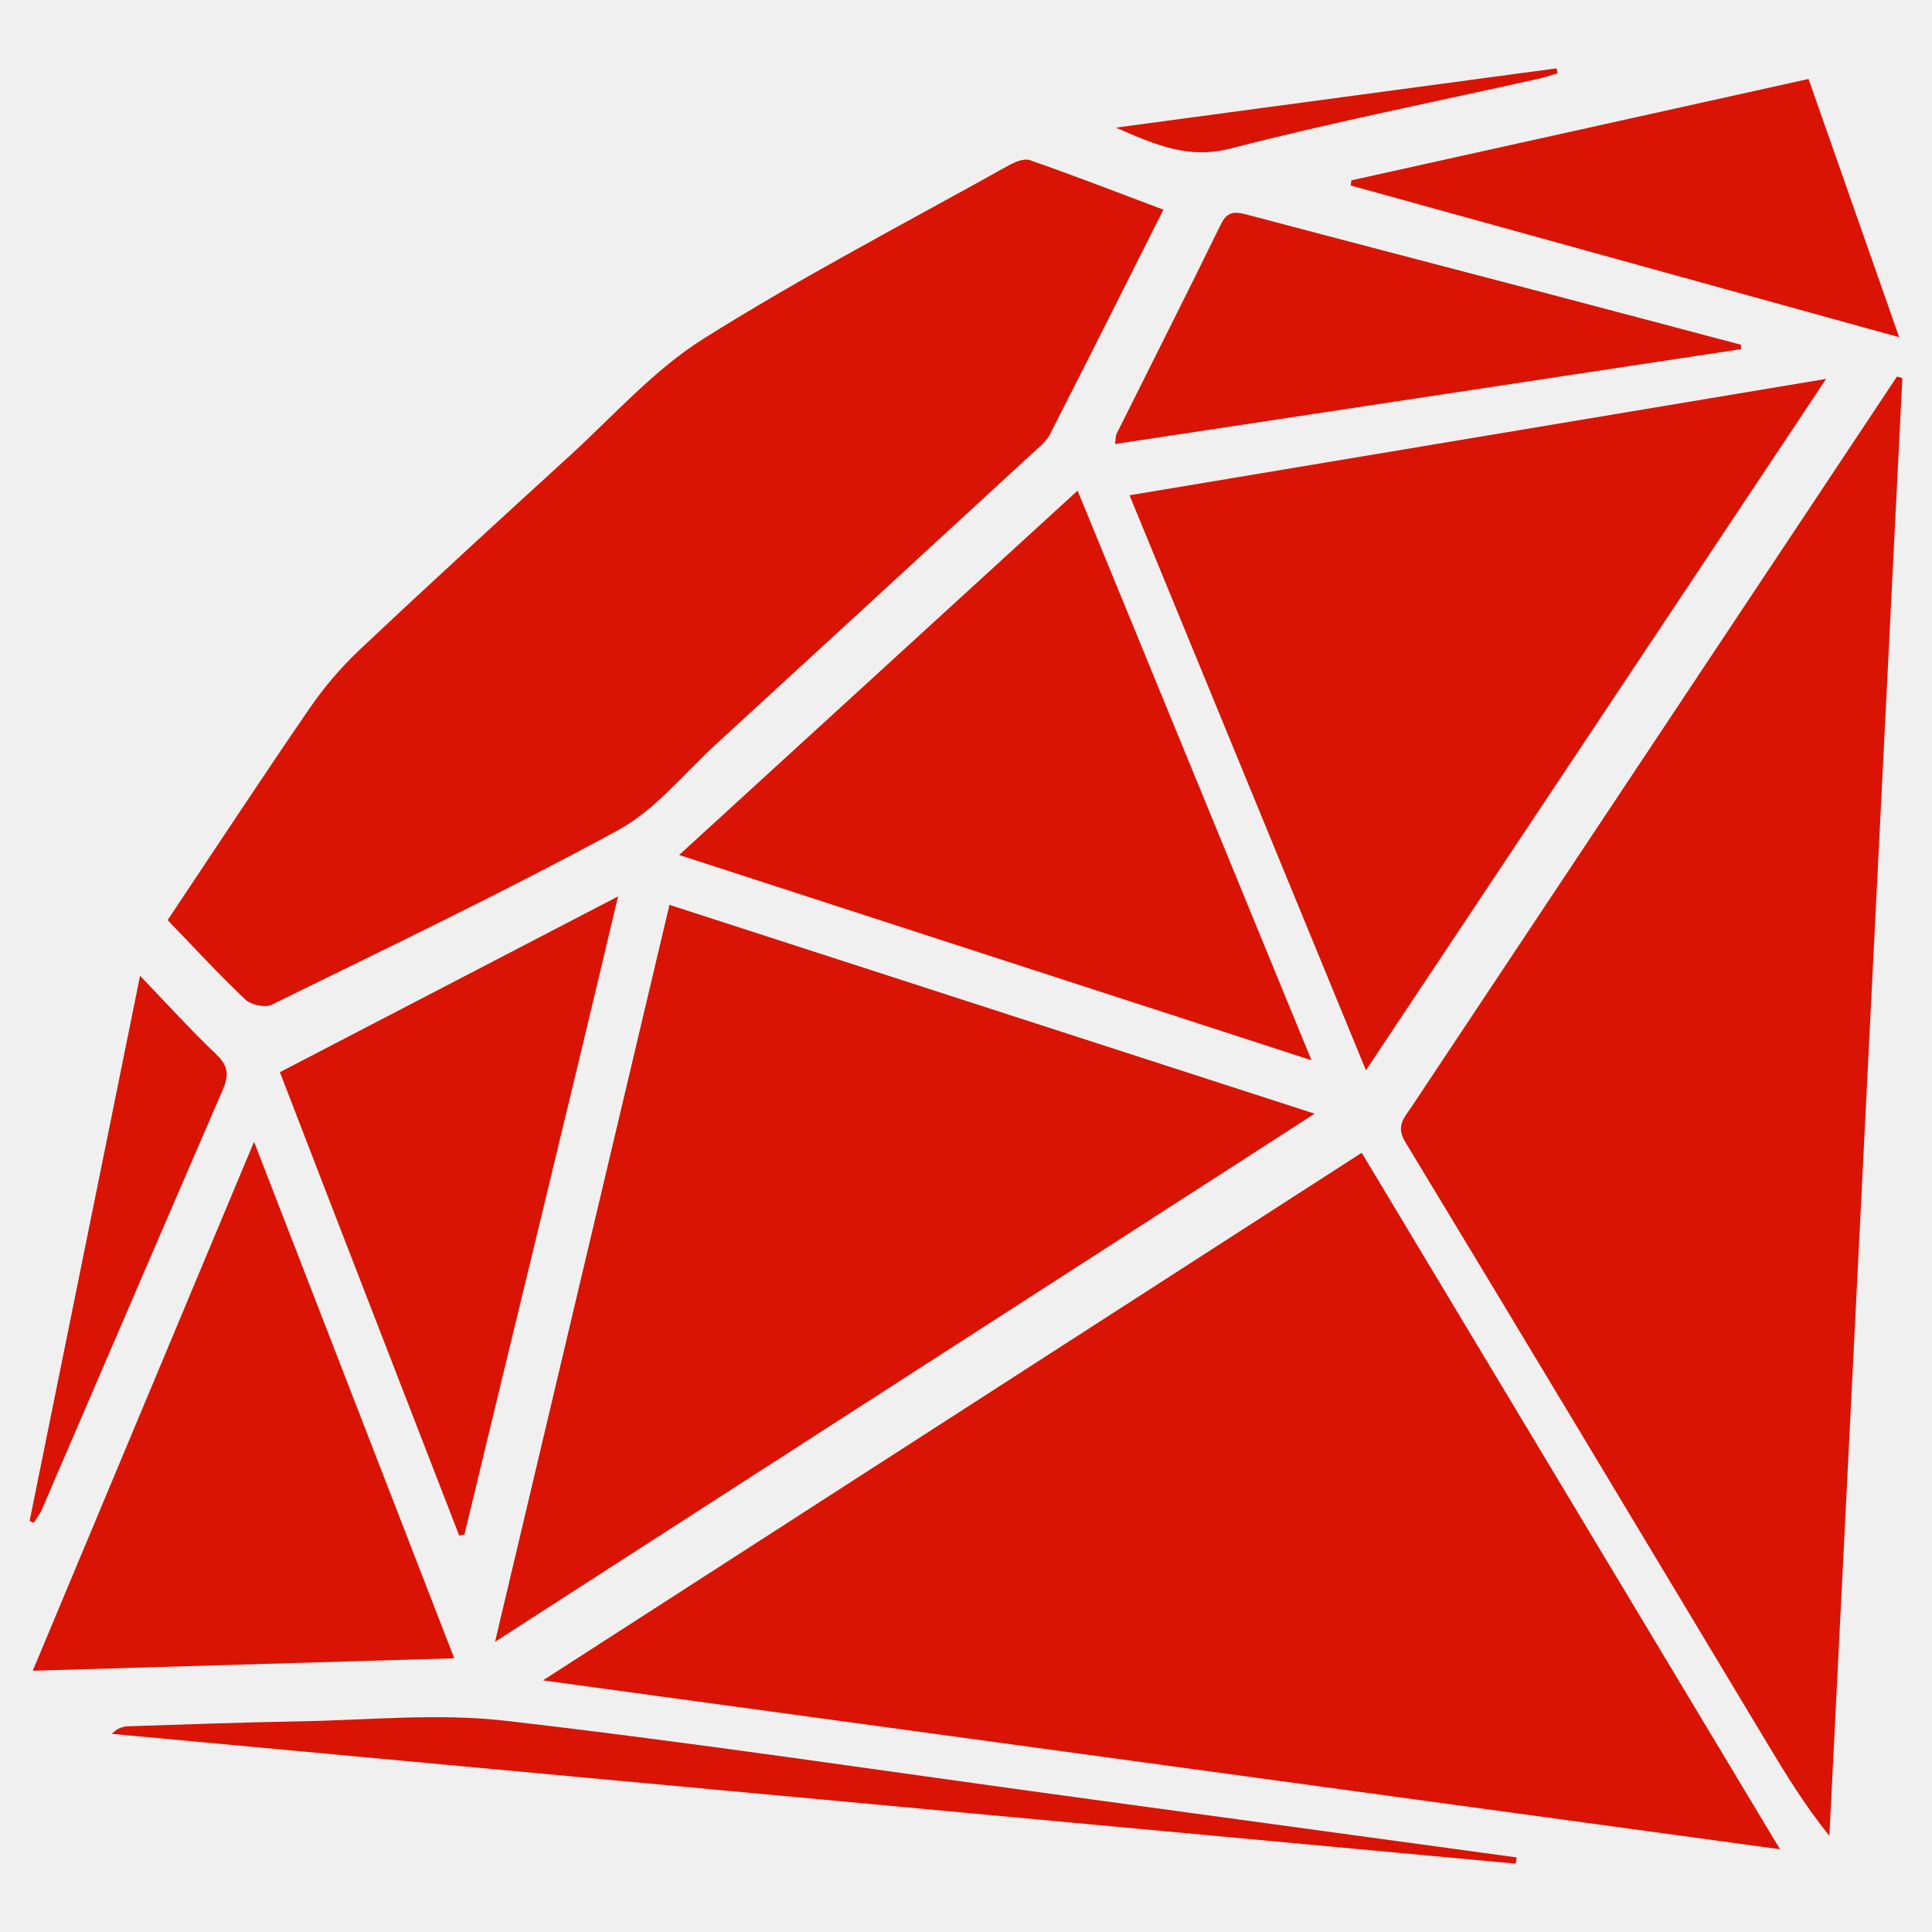
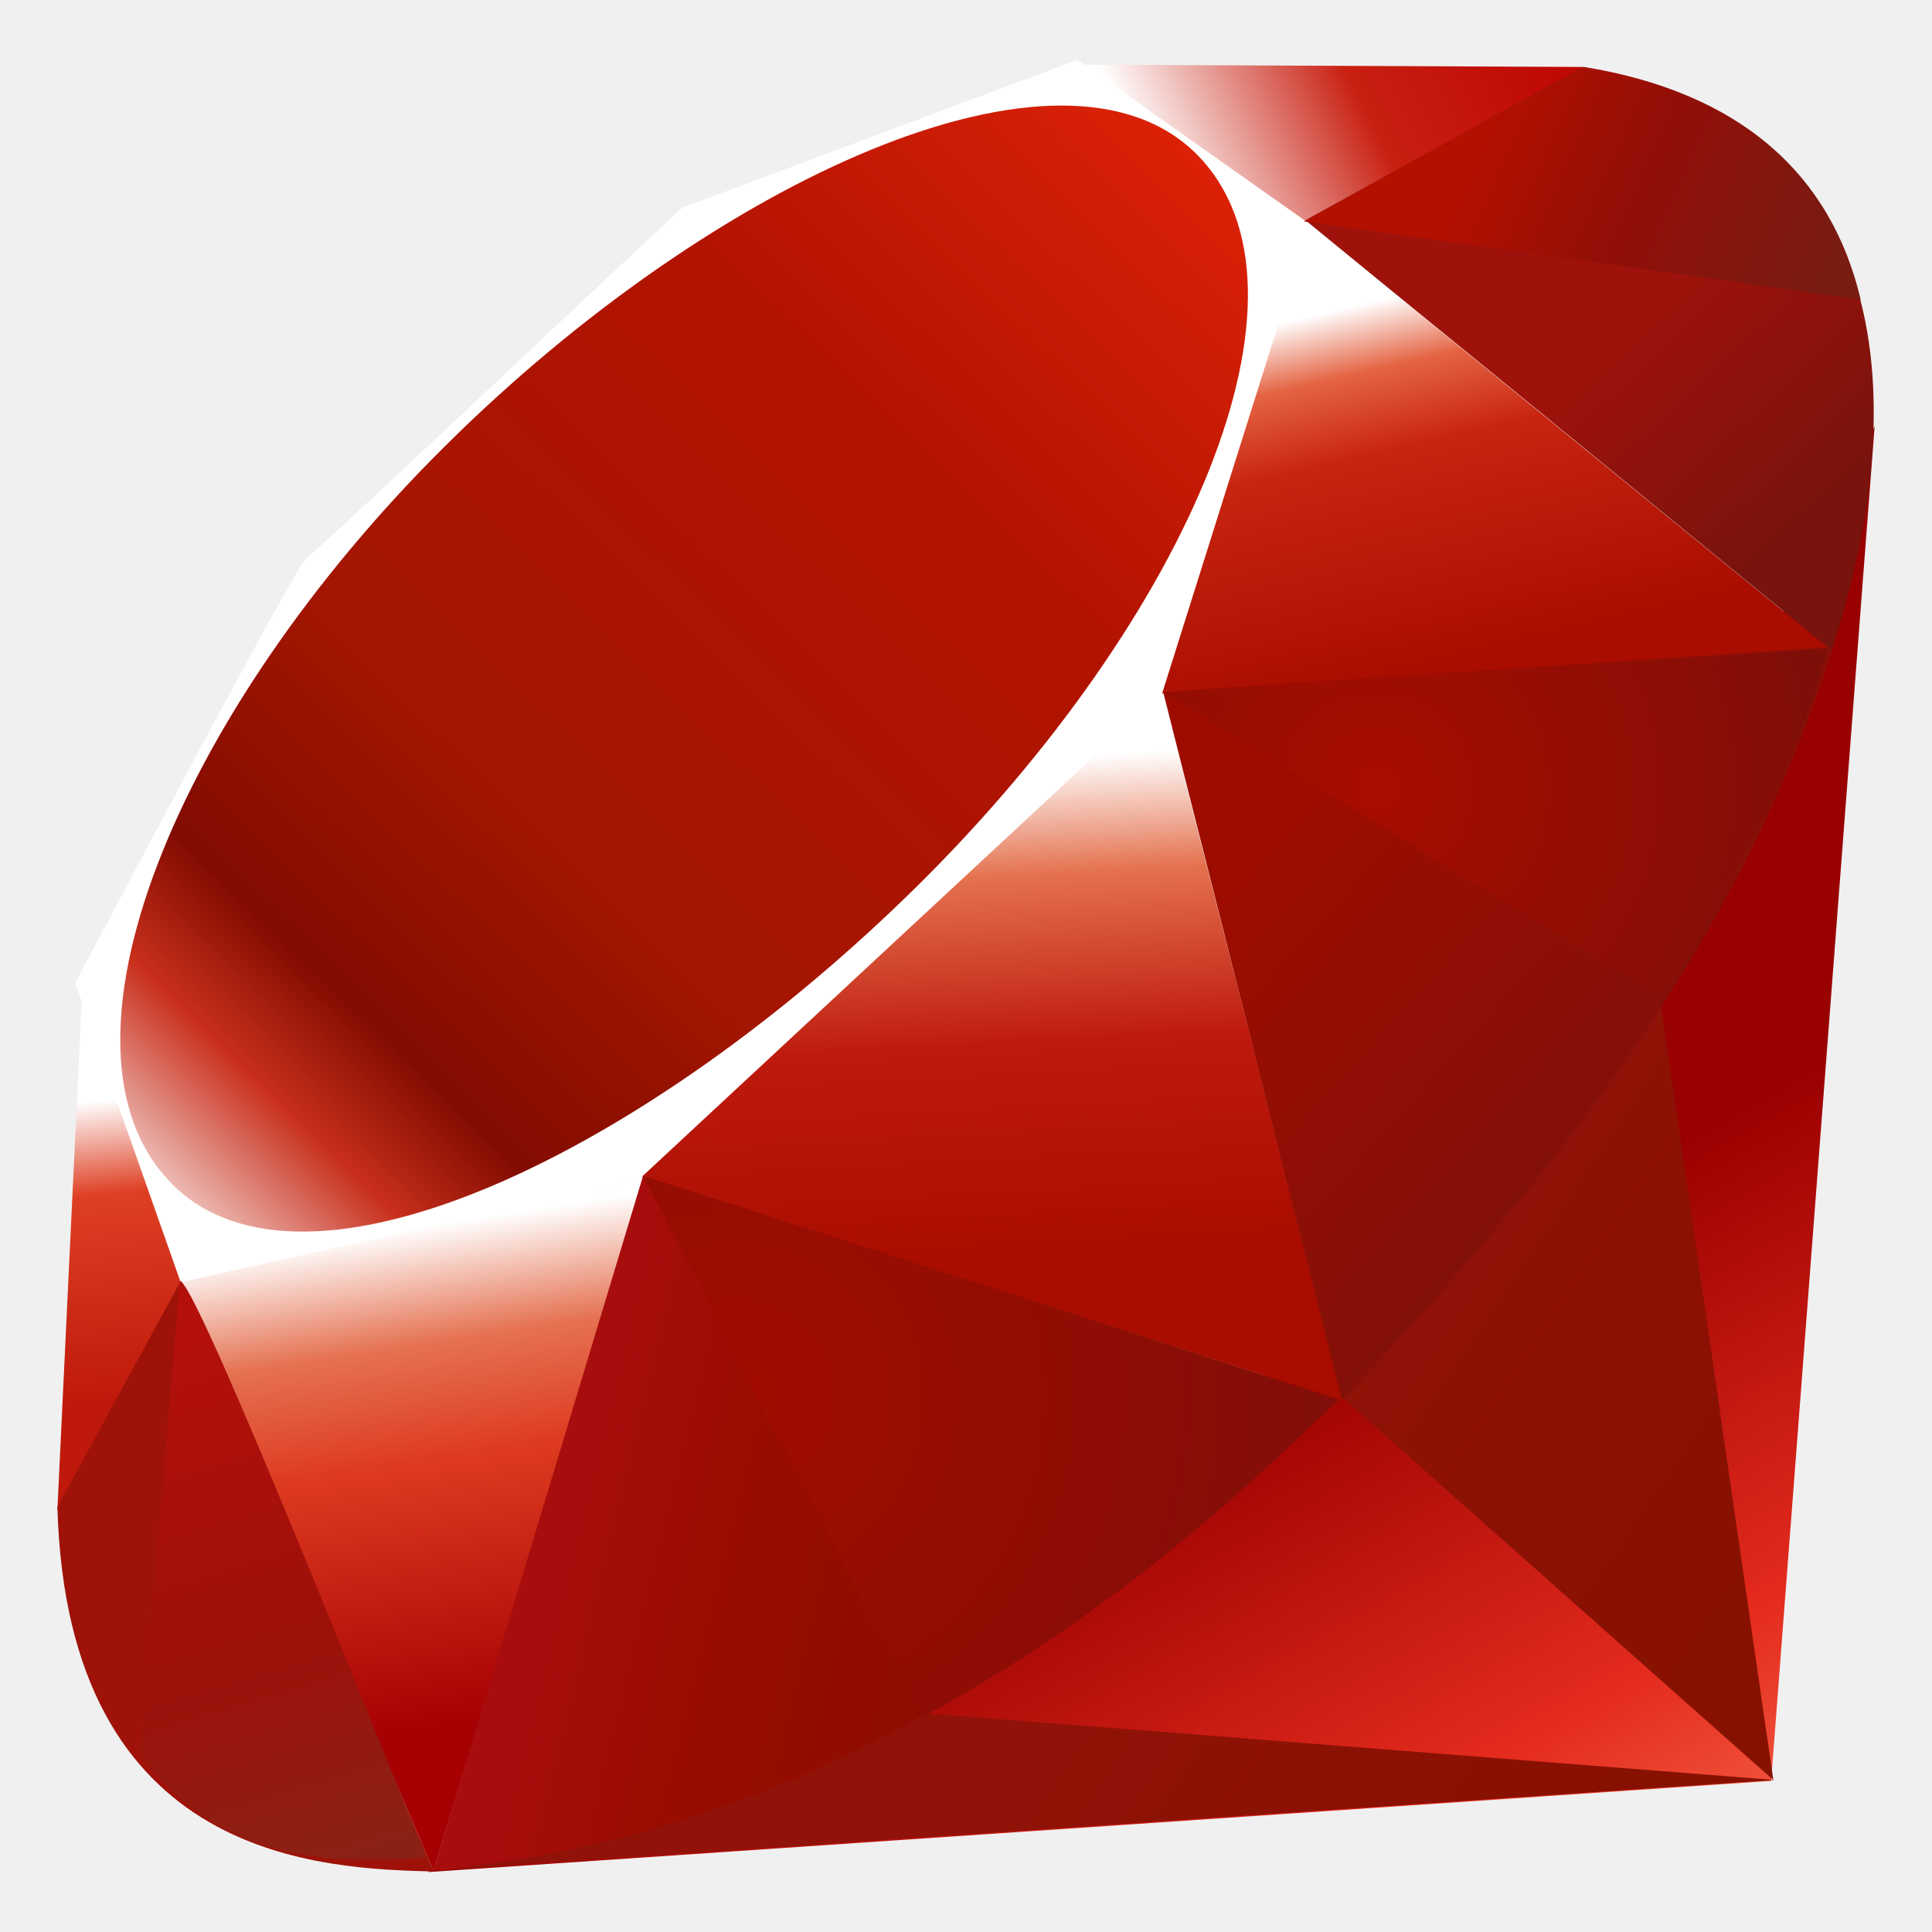
<svg xmlns="http://www.w3.org/2000/svg" viewBox="0 0 128 128">
-   <path fill="#d91404" d="m35.971 111.33 81.958 11.188c-9.374-15.606-18.507-30.813-27.713-46.144Zm89.71-86.383L93.513 73.339c-.462.696-1.061 1.248-.41 2.321 8.016 13.237 15.969 26.513 23.942 39.777 1.258 2.095 2.53 4.182 4.157 6.192l4.834-96.58zM16.252 66.22c.375.355 1.311.562 1.747.347 7.689-3.779 15.427-7.474 22.948-11.564 2.453-1.333 4.339-3.723 6.452-5.661 6.997-6.417 13.983-12.847 20.966-19.278.427-.395.933-.777 1.188-1.275 2.508-4.902 4.973-9.829 7.525-14.898-3.043-1.144-5.928-2.263-8.849-3.281-.396-.138-1.02.136-1.449.375-6.761 3.777-13.649 7.353-20.195 11.472-3.275 2.061-5.943 5.098-8.843 7.743-4.674 4.266-9.342 8.542-13.948 12.882a24.011 24.011 0 0 0-3.288 3.854c-3.15 4.587-6.206 9.24-9.402 14.025 1.786 1.847 3.41 3.613 5.148 5.259zm28.102-6.271-11.556 48.823 54.3-34.987zm76.631-34.846-46.15 7.71 15.662 38.096zM44.996 56.644l41.892 13.6c-5.25-12.79-10.32-25.133-15.495-37.737ZM16.831 75.643 2.169 110.691l27.925-.825Zm13.593 26.096.346-.076c3.353-13.941 6.754-27.786 10.177-42.272L18.544 71.035c3.819 9.926 7.891 20.397 11.88 30.704zm84.927-78.897c-4.459-1.181-8.918-2.366-13.379-3.539-6.412-1.686-12.829-3.351-19.237-5.052-.801-.213-1.38-.352-1.851.613-2.265 4.64-4.6 9.245-6.901 13.868-.071.143-.056.328-.111.687l41.47-6.285zM89.482 12.288l36.343 10.054-6.005-17.11-30.285 6.715ZM33.505 114.007c-4.501-.519-9.122-.042-13.687.037-3.75.063-7.5.206-11.25.323-.386.012-.771.09-1.156.506 31.003 2.866 62.005 5.732 93.007 8.6l.063-.414-29.815-4.07c-12.384-1.691-24.747-3.551-37.162-4.982ZM2.782 99.994c3.995-9.27 7.973-18.546 11.984-27.809.401-.929.37-1.56-.415-2.308-1.678-1.597-3.237-3.318-5.071-5.226-2.479 12.24-4.897 24.177-7.317 36.113l.271.127c.185-.297.411-.578.548-.897zm78.74-90.153c6.737-1.738 13.572-3.097 20.367-4.613.44-.099.87-.244 1.303-.368l-.067-.332-29.194 3.928c2.741 1.197 4.853 2.091 7.591 1.385z" />
+   <linearGradient id="ruby-original-a" gradientUnits="userSpaceOnUse" x1="157.08" y1="2382.05" x2="131.682" y2="2426.892" gradientTransform="matrix(1 0 0 -1 -47.5 2517)">
+     <stop offset="0" stop-color="#FB7655" />
+     <stop offset="0" stop-color="#FB7655" />
+     <stop offset=".41" stop-color="#E42B1E" />
+     <stop offset=".99" stop-color="#900" />
+     <stop offset="1" stop-color="#900" />
+   </linearGradient>
+   <path fill="url(#ruby-original-a)" d="M97.078 83.214L28.34 124.031l89.003-6.04 6.855-89.745z" />
+   <linearGradient id="ruby-original-b" gradientUnits="userSpaceOnUse" x1="169.731" y1="2419.72" x2="136.998" y2="2441.685" gradientTransform="matrix(1 0 0 -1 -47.5 2517)">
+     <stop offset="0" stop-color="#871101" />
+     <stop offset="0" stop-color="#871101" />
+     <stop offset=".99" stop-color="#911209" />
+     <stop offset="1" stop-color="#911209" />
+   </linearGradient>
+   <path fill="url(#ruby-original-b)" d="M117.488 117.93l-7.649-52.799-20.837 27.514z" />
+   <linearGradient id="ruby-original-c" gradientUnits="userSpaceOnUse" x1="143.542" y1="2380.69" x2="110.81" y2="2402.655" gradientTransform="matrix(1 0 0 -1 -47.5 2517)">
+     <stop offset="0" stop-color="#871101" />
+     <stop offset="0" stop-color="#871101" />
+     <stop offset=".99" stop-color="#911209" />
+     <stop offset="1" stop-color="#911209" />
+   </linearGradient>
+   <path fill="url(#ruby-original-c)" d="M117.592 117.93l-56.044-4.399-32.91 10.385z" />
+   <linearGradient id="ruby-original-d" gradientUnits="userSpaceOnUse" x1="74.817" y1="2435.622" x2="79.891" y2="2402.644" gradientTransform="matrix(1 0 0 -1 -47.5 2517)">
+     <stop offset="0" stop-color="#fff" />
+     <stop offset="0" stop-color="#fff" />
+     <stop offset=".23" stop-color="#E57252" />
+     <stop offset=".46" stop-color="#DE3B20" />
+     <stop offset=".99" stop-color="#A60003" />
+     <stop offset="1" stop-color="#A60003" />
+   </linearGradient>
+   <path fill="url(#ruby-original-d)" d="M28.717 123.928l14.001-45.867-30.81 6.588z" />
+   <linearGradient id="ruby-original-e" gradientUnits="userSpaceOnUse" x1="109.719" y1="2466.413" x2="111.589" y2="2432.757" gradientTransform="matrix(1 0 0 -1 -47.5 2517)">
+     <stop offset="0" stop-color="#fff" />
+     <stop offset="0" stop-color="#fff" />
+     <stop offset=".23" stop-color="#E4714E" />
+     <stop offset=".56" stop-color="#BE1A0D" />
+     <stop offset=".99" stop-color="#A80D00" />
+     <stop offset="1" stop-color="#A80D00" />
+   </linearGradient>
+   <path fill="url(#ruby-original-e)" d="M88.996 92.797l-12.882-50.46-36.866 34.558z" />
+   <linearGradient id="ruby-original-f" gradientUnits="userSpaceOnUse" x1="140.691" y1="2497.523" x2="146.289" y2="2473.401" gradientTransform="matrix(1 0 0 -1 -47.5 2517)">
+     <stop offset="0" stop-color="#fff" />
+     <stop offset="0" stop-color="#fff" />
+     <stop offset=".18" stop-color="#E46342" />
+     <stop offset=".4" stop-color="#C82410" />
+     <stop offset=".99" stop-color="#A80D00" />
+     <stop offset="1" stop-color="#A80D00" />
+   </linearGradient>
+   <path fill="url(#ruby-original-f)" d="M121.275 43.047L86.426 14.585l-9.704 31.373z" />
+   <linearGradient id="ruby-original-g" gradientUnits="userSpaceOnUse" x1="123.6" y1="2506.018" x2="147.719" y2="2518.077" gradientTransform="matrix(1 0 0 -1 -47.5 2517)">
+     <stop offset="0" stop-color="#fff" />
+     <stop offset="0" stop-color="#fff" />
+     <stop offset=".54" stop-color="#C81F11" />
+     <stop offset=".99" stop-color="#BF0905" />
+     <stop offset="1" stop-color="#BF0905" />
+   </linearGradient>
+   <path fill="url(#ruby-original-g)" d="M104.978 4.437L84.481 15.764 71.551 4.285z" />
+   <linearGradient id="ruby-original-h" gradientUnits="userSpaceOnUse" x1="53.674" y1="2444.028" x2="55.66" y2="2424.153" gradientTransform="matrix(1 0 0 -1 -47.5 2517)">
+     <stop offset="0" stop-color="#fff" />
+     <stop offset="0" stop-color="#fff" />
+     <stop offset=".31" stop-color="#DE4024" />
+     <stop offset=".99" stop-color="#BF190B" />
+     <stop offset="1" stop-color="#BF190B" />
+   </linearGradient>
+   <path fill="url(#ruby-original-h)" d="M3.802 100.034l8.586-15.659L5.442 65.72z" />
+   <path fill="#fff" d="M4.981 65.131l6.987 19.821 30.365-6.812L77 45.922l9.783-31.075L71.38 3.969l-26.19 9.802c-8.252 7.675-24.263 22.86-24.84 23.146-.573.291-10.575 19.195-15.369 28.214z" />
+   <linearGradient id="ruby-original-i" gradientUnits="userSpaceOnUse" x1="40.026" y1="2418.781" x2="133.345" y2="2514.739" gradientTransform="matrix(1 0 0 -1 -47.5 2517)">
+     <stop offset="0" stop-color="#BD0012" />
+     <stop offset="0" stop-color="#BD0012" />
+     <stop offset=".07" stop-color="#fff" />
+     <stop offset=".17" stop-color="#fff" />
+     <stop offset=".27" stop-color="#C82F1C" />
+     <stop offset=".33" stop-color="#820C01" />
+     <stop offset=".46" stop-color="#A31601" />
+     <stop offset=".72" stop-color="#B31301" />
+     <stop offset=".99" stop-color="#E82609" />
+     <stop offset="1" stop-color="#E82609" />
+   </linearGradient>
+   <path fill="url(#ruby-original-i)" d="M29.519 29.521c17.882-17.73 40.937-28.207 49.785-19.28 8.843 8.926-.534 30.62-18.418 48.345-17.884 17.725-40.653 28.779-49.493 19.852-8.849-8.92.242-31.191 18.126-48.917z" />
+   <linearGradient id="ruby-original-j" gradientUnits="userSpaceOnUse" x1="111.507" y1="2409.102" x2="83.398" y2="2416.039" gradientTransform="matrix(1 0 0 -1 -47.5 2517)">
+     <stop offset="0" stop-color="#8C0C01" />
+     <stop offset="0" stop-color="#8C0C01" />
+     <stop offset=".54" stop-color="#990C00" />
+     <stop offset=".99" stop-color="#A80D0E" />
+     <stop offset="1" stop-color="#A80D0E" />
+   </linearGradient>
+   <path fill="url(#ruby-original-j)" d="M28.717 123.909l13.89-46.012 46.135 14.82c-16.68 15.642-35.233 28.865-60.025 31.192z" />
+   <linearGradient id="ruby-original-k" gradientUnits="userSpaceOnUse" x1="159.785" y1="2442.837" x2="134.814" y2="2465.217" gradientTransform="matrix(1 0 0 -1 -47.5 2517)">
+     <stop offset="0" stop-color="#7E110B" />
+     <stop offset="0" stop-color="#7E110B" />
+     <stop offset=".99" stop-color="#9E0C00" />
+     <stop offset="1" stop-color="#9E0C00" />
+   </linearGradient>
+   <path fill="url(#ruby-original-k)" d="M77.062 45.831l11.844 46.911c13.934-14.65 26.439-30.401 32.563-49.883l-44.407 2.972z" />
+   <linearGradient id="ruby-original-l" gradientUnits="userSpaceOnUse" x1="168.959" y1="2483.901" x2="156.521" y2="2497.199" gradientTransform="matrix(1 0 0 -1 -47.5 2517)">
+     <stop offset="0" stop-color="#79130D" />
+     <stop offset="0" stop-color="#79130D" />
+     <stop offset=".99" stop-color="#9E120B" />
+     <stop offset="1" stop-color="#9E120B" />
+   </linearGradient>
+   <path fill="url(#ruby-original-l)" d="M121.348 43.097c4.74-14.305 5.833-34.825-16.517-38.635l-18.339 10.13 34.856 28.505z" />
+   <path fill="#9E1209" d="M3.802 99.828c.656 23.608 17.689 23.959 24.945 24.167l-16.759-39.14-8.186 14.973z" />
+   <radialGradient id="ruby-original-m" cx="138.703" cy="2464.789" r="30.601" gradientTransform="matrix(1 0 0 -1 -47.5 2517)" gradientUnits="userSpaceOnUse">
+     <stop offset="0" stop-color="#A80D00" />
+     <stop offset="0" stop-color="#A80D00" />
+     <stop offset=".99" stop-color="#7E0E08" />
+     <stop offset="1" stop-color="#7E0E08" />
+   </radialGradient>
+   <path fill="url(#ruby-original-m)" d="M77.128 45.904c10.708 6.581 32.286 19.798 32.723 20.041.68.383 9.304-14.542 11.261-22.976l-43.984 2.935z" />
+   <radialGradient id="ruby-original-n" cx="96.325" cy="2424.465" r="40.679" gradientTransform="matrix(1 0 0 -1 -47.5 2517)" gradientUnits="userSpaceOnUse">
+     <stop offset="0" stop-color="#A30C00" />
+     <stop offset="0" stop-color="#A30C00" />
+     <stop offset=".99" stop-color="#800E08" />
+     <stop offset="1" stop-color="#800E08" />
+   </radialGradient>
+   <path fill="url(#ruby-original-n)" d="M42.589 77.897l18.57 35.828c10.98-5.955 19.579-13.211 27.454-20.983L42.589 77.897z" />
+   <linearGradient id="ruby-original-o" gradientUnits="userSpaceOnUse" x1="67.509" y1="2393.115" x2="57.373" y2="2427.506" gradientTransform="matrix(1 0 0 -1 -47.5 2517)">
+     <stop offset="0" stop-color="#8B2114" />
+     <stop offset="0" stop-color="#8B2114" />
+     <stop offset=".43" stop-color="#9E100A" />
+     <stop offset=".99" stop-color="#B3100C" />
+     <stop offset="1" stop-color="#B3100C" />
+   </linearGradient>
+   <path fill="url(#ruby-original-o)" d="M11.914 84.904l-2.631 31.331c4.964 6.781 11.794 7.371 18.96 6.842-5.184-12.9-15.538-38.696-16.329-38.173z" />
+   <linearGradient id="ruby-original-p" gradientUnits="userSpaceOnUse" x1="145.272" y1="2507.076" x2="167.996" y2="2497.045" gradientTransform="matrix(1 0 0 -1 -47.5 2517)">
+     <stop offset="0" stop-color="#B31000" />
+     <stop offset="0" stop-color="#B31000" />
+     <stop offset=".44" stop-color="#910F08" />
+     <stop offset=".99" stop-color="#791C12" />
+     <stop offset="1" stop-color="#791C12" />
+   </linearGradient>
+   <path fill="url(#ruby-original-p)" d="M86.384 14.67l36.891 5.177c-1.969-8.343-8.015-13.727-18.32-15.41L86.384 14.67z" />
</svg>
